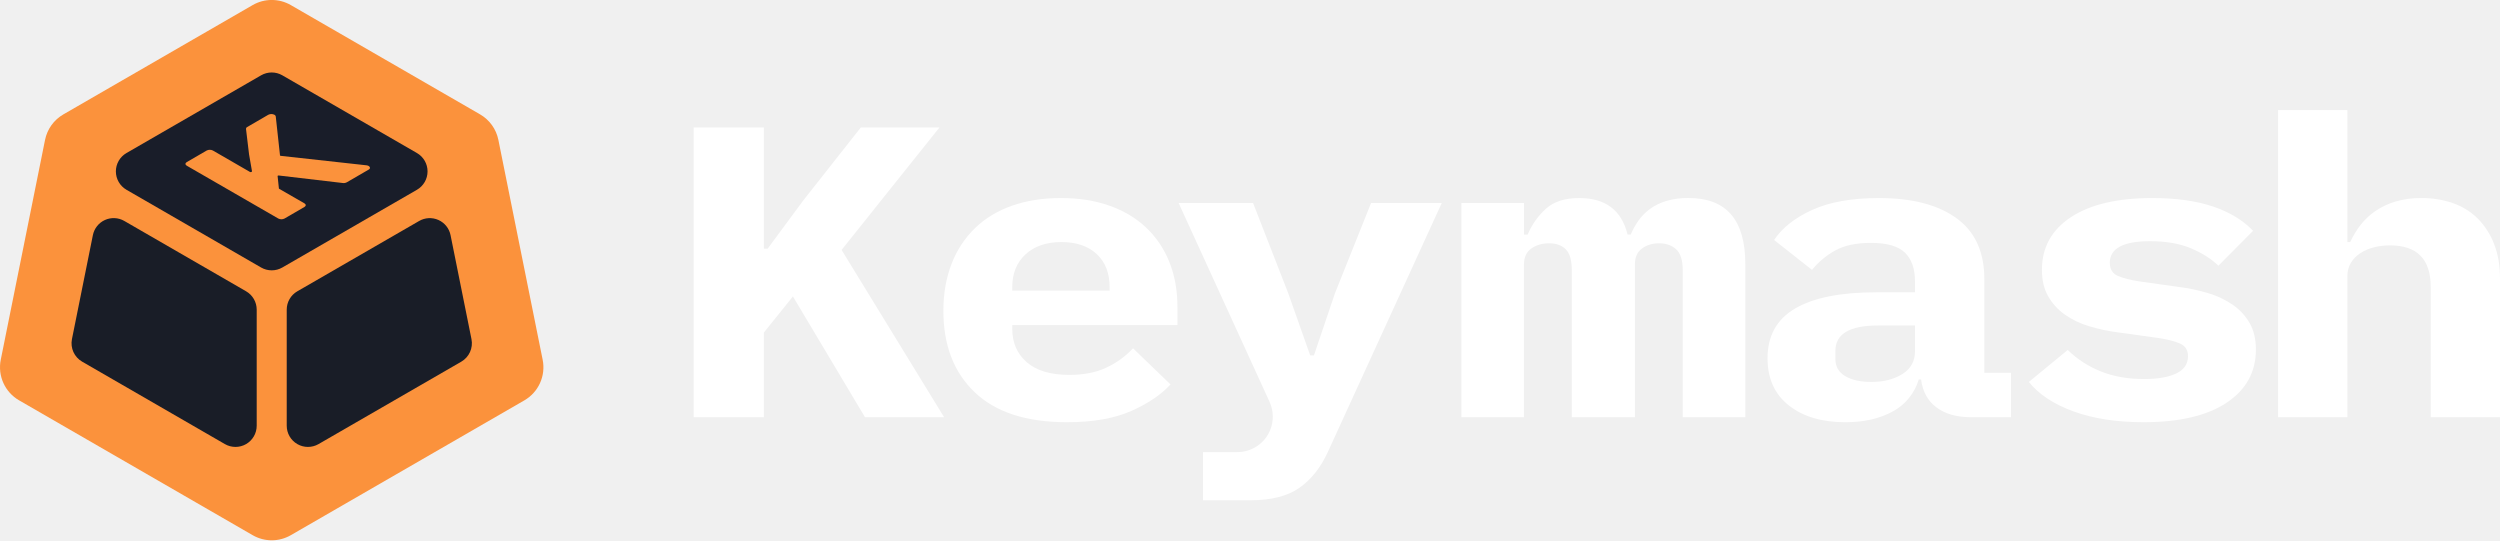
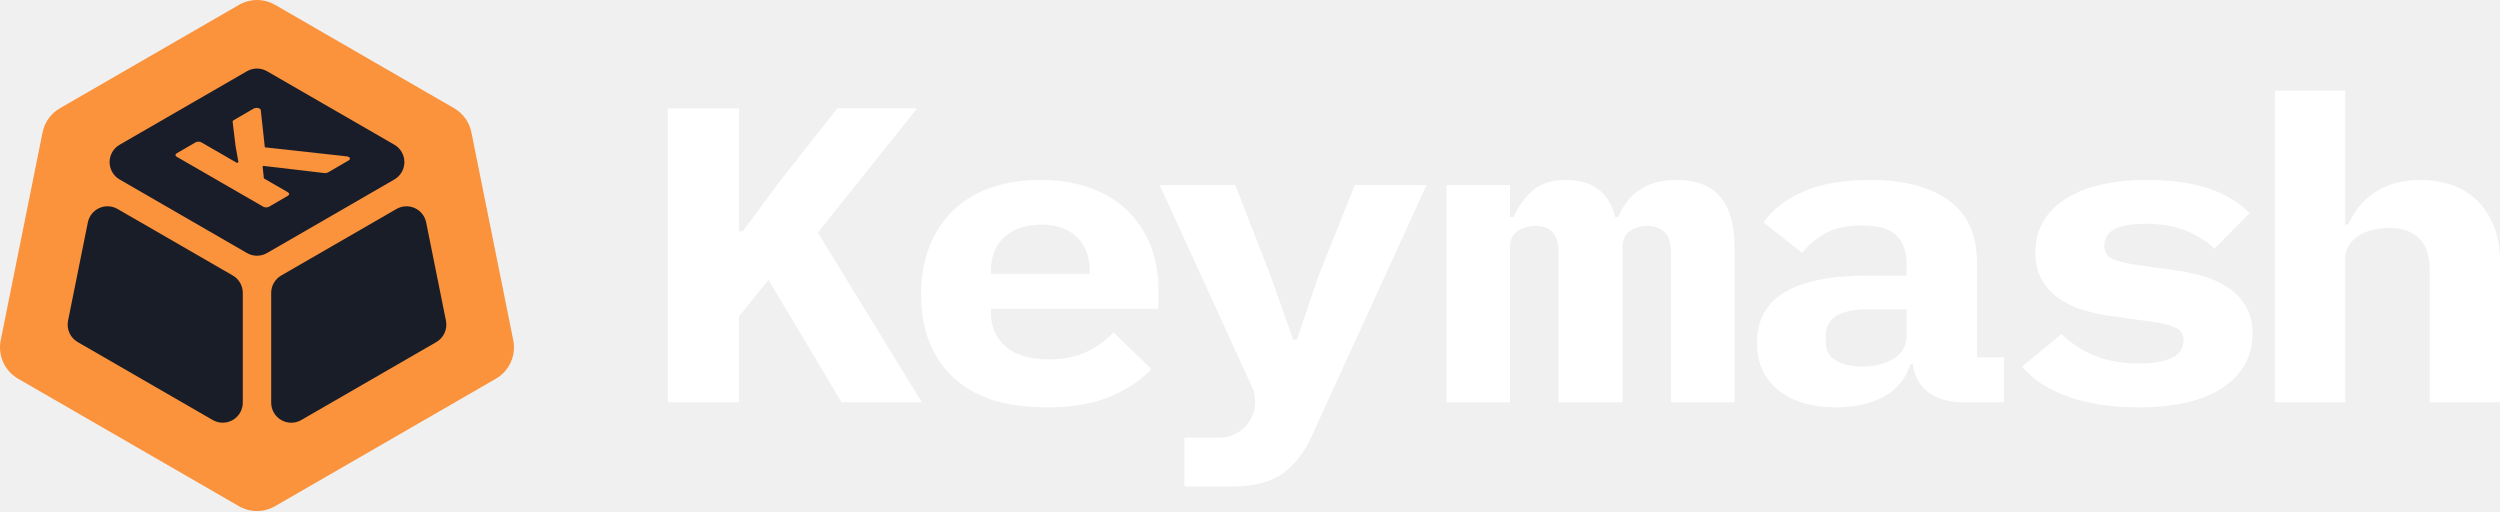
- <svg xmlns="http://www.w3.org/2000/svg" viewBox="0 0 2946.4 636.77">
+ <svg xmlns="http://www.w3.org/2000/svg" viewBox="0 0 2904.76 593.75">
  <defs>
    <style>.cls-1{fill:#fb923c;}.cls-2{fill:#191d29;}.cls-3{fill:#191d27;}.cls-4{fill:#fff;}</style>
  </defs>
  <g id="Layer_2" data-name="Layer 2">
    <g id="Ebene_4" data-name="Ebene 4">
-       <path class="cls-1" d="M342.75,6l223,128.76a45,45,0,0,1,21.61,30.08L639.56,424A45,45,0,0,1,618,471.85L342.76,630.74a45,45,0,0,1-45,0L22.5,471.83A45,45,0,0,1,.89,424L53.08,164.89a45,45,0,0,1,21.61-30.08L297.75,6A45,45,0,0,1,342.75,6Z" />
-       <path class="cls-2" d="M491.4,223.66,332.73,315.27a25,25,0,0,1-25,0L149.06,223.66a25,25,0,0,1,0-43.3l158.67-91.6a25,25,0,0,1,25,0l158.67,91.6A25,25,0,0,1,491.4,223.66Z" />
-       <path class="cls-1" d="M434.54,195.62a7,7,0,0,0-2.7-.81l-101-11.13a1.23,1.23,0,0,1-.54-.17.56.56,0,0,1-.31-.39l-5-45.92a2.65,2.65,0,0,0-1.49-1.92,8,8,0,0,0-7.34,0l-24.72,14.37a2.48,2.48,0,0,0-1.5,2.31L293.53,182,297,201.87a.49.49,0,0,1-.29.49l-.58.33a1.58,1.58,0,0,1-1.45,0L250.91,177.4a8.08,8.08,0,0,0-7.31,0l-23.5,13.65c-2,1.17-2,3.07,0,4.24L328,257.56a8.05,8.05,0,0,0,7.31,0l23.5-13.65c2-1.17,2-3.07,0-4.24L329,222.51a.52.52,0,0,1-.3-.39l-1.53-14.68c0-.39.57-.7,1.23-.62L404,215.7a7.8,7.8,0,0,0,4.68-.82l25.84-15c2.15-1.25,1.88-3.15,0-4.25" />
-       <path class="cls-3" d="M302.54,364.93V501.71A25,25,0,0,1,265,523.36L96.8,426.22a25,25,0,0,1-12-26.58l24.67-122.53a25,25,0,0,1,37-16.72L290,343.28A25,25,0,0,1,302.54,364.93Z" />
-       <path class="cls-3" d="M337.92,365V501.73a25,25,0,0,0,37.5,21.65l168.24-97.13a25,25,0,0,0,12-26.59L531,277.13a25,25,0,0,0-37-16.71L350.42,343.31A25,25,0,0,0,337.92,365Z" />
-       <path class="cls-4" d="M934.49,349.36l-34.21,42.56v99.81H817.52V150.24h82.76V293.1h4.41l41.94-56.76,67.86-86.1h92.7L991.87,294.56,1112.7,491.73h-93.24Z" />
-       <path class="cls-4" d="M1257.54,497.6q-71.73,0-108.7-35.22t-37-95.9q0-30.81,9.65-55.53a116.91,116.91,0,0,1,27.59-42.07q17.93-17.37,43.59-26.42t57.66-9.05q32,0,57.38,9.05t43,25.68a113.5,113.5,0,0,1,27.32,40.37q9.64,23.73,9.65,53.08v21.53H1193v4.4q0,24.48,17.11,39.39t50.21,14.92q25.37,0,43.59-8.56a101.92,101.92,0,0,0,31.45-22.75l44.14,42.56q-16.56,18.1-46.35,31.31T1257.54,497.6Zm-6.62-212.33q-26.49,0-42.21,14.43T1193,338.6v3.91h114.77V338.6q0-25-15.18-39.14T1250.92,285.27Z" />
-       <path class="cls-4" d="M1615.87,239.28h83.32L1565.11,532.34q-12.7,27.88-33.66,42.56t-57.38,14.68h-56.28V532.83h40.54a41.74,41.74,0,0,0,38.56-25.76h0a41.76,41.76,0,0,0-.59-33.36L1389.1,239.28h87.73l41.38,106.17,25.93,73.38h4.42l24.83-73.38Z" />
-       <path class="cls-4" d="M1722.38,491.73V239.28h73.74v37.18h4.34a85.62,85.62,0,0,1,21.38-30.33q13.94-12.72,39.34-12.72,46.48,0,57,43h3.72a87.23,87.23,0,0,1,9.29-16.63,59.69,59.69,0,0,1,13.64-13.7,64.37,64.37,0,0,1,19.2-9.3,89.12,89.12,0,0,1,26-3.42q66.92,0,66.92,77.79V491.73h-73.74V318.54q0-17.61-7.74-24.71t-20.14-7.09q-11.77,0-20.14,6.11t-8.36,18.84v180h-74.36V318.54q0-17.61-7.13-24.71t-19.52-7.09q-12.39,0-21.06,6.11t-8.68,18.84v180Z" />
-       <path class="cls-4" d="M2323.15,491.73q-25.38,0-40.83-11.5t-18.21-33h-2.76a62.93,62.93,0,0,1-30.62,37.67q-22.91,12.72-56,12.72-41.39,0-66.49-19.81t-25.1-55.53q0-39.63,32.55-58.71t95.45-19.08h45.8V331.75q0-22.5-11.86-34t-40-11.49q-25.93,0-41.93,8.8a93.56,93.56,0,0,0-27.59,23l-44.69-35.23q14.34-21.52,45-35.47t78.62-13.94q58.49,0,91.32,23.73t32.83,71.67V439.38h31.45v52.35Zm-117.52-41.59q21.51,0,36.41-9.29t14.9-26.91V383.61h-43.59q-50.2,0-50.21,29.84v9.79q0,13.2,11.59,20.06T2205.63,450.14Z" />
-       <path class="cls-4" d="M2526.3,497.6q-47.46,0-82.49-12.72t-52.69-34.74l45.8-37.67a118.86,118.86,0,0,0,38.9,25.2q22.33,9.06,51,9.05,24.29,0,38.07-6.6t13.8-20.31q0-10.76-9.38-14.92t-25.93-6.61l-45.8-6.36a208.17,208.17,0,0,1-35.86-7.58,97.5,97.5,0,0,1-28.69-13.94,66.87,66.87,0,0,1-19.32-21.53q-7.17-12.72-7.17-30.82,0-39.63,34.21-62.14t96-22.5q41.92,0,71.45,10t47.17,28.62l-40.83,41.1q-12.69-12.23-32.55-20.55t-48-8.32q-47.46,0-47.45,25.44,0,11.26,9.38,15.41t25.93,6.61l45.24,6.36a210.6,210.6,0,0,1,35.87,7.58,101.67,101.67,0,0,1,29,13.94,65.9,65.9,0,0,1,19.59,21.53q7.17,12.73,7.17,30.82,0,39.63-34.48,62.63T2526.3,497.6Z" />
-       <path class="cls-4" d="M2684.87,129.69h81.66V285.27h3.31A104,104,0,0,1,2782,265.21a77.72,77.72,0,0,1,17.38-16.39,85.09,85.09,0,0,1,23.72-11.25,104.13,104.13,0,0,1,30.62-4.16,110.89,110.89,0,0,1,37.52,6.11,77.49,77.49,0,0,1,29.25,18.35,86.79,86.79,0,0,1,19,29.84q6.9,17.63,6.9,40.61V491.73h-81.66V338.11q0-48.92-48-48.93a78.78,78.78,0,0,0-18.49,2.2,52.35,52.35,0,0,0-16.27,6.85,35.65,35.65,0,0,0-11.31,11.5,30.63,30.63,0,0,0-4.14,16.15V491.73h-81.66Z" />
+       <path class="cls-1" d="M319.59,5.62,527.53,125.68a41.94,41.94,0,0,1,20.16,28l48.66,241.62A42,42,0,0,1,576.2,440L319.6,588.13a42,42,0,0,1-42,0L21,440A42,42,0,0,1,.83,395.33L49.49,153.75a41.94,41.94,0,0,1,20.16-28l208-120.08A42,42,0,0,1,319.59,5.62Z" />
+       <path class="cls-2" d="M458.19,208.55,310.25,294a23.35,23.35,0,0,1-23.32,0L139,208.55a23.31,23.31,0,0,1,0-40.38L286.93,82.76a23.33,23.33,0,0,1,23.31,0l148,85.41A23.32,23.32,0,0,1,458.19,208.55Z" />
+       <path class="cls-1" d="M405.17,182.4a6.41,6.41,0,0,0-2.51-.76l-94.22-10.37a1.18,1.18,0,0,1-.5-.16.51.51,0,0,1-.29-.36L303,127.93a2.46,2.46,0,0,0-1.38-1.79,7.51,7.51,0,0,0-6.85,0L271.7,139.52a2.31,2.31,0,0,0-1.39,2.17l3.39,28.05L277,188.23a.45.45,0,0,1-.27.45l-.54.31a1.51,1.51,0,0,1-1.36,0L234,165.42a7.52,7.52,0,0,0-6.82,0l-21.91,12.73c-1.88,1.09-1.87,2.86,0,3.95l100.56,58.06a7.5,7.5,0,0,0,6.81,0l21.92-12.73c1.87-1.09,1.87-2.86,0-4l-27.71-16a.5.5,0,0,1-.28-.36l-1.43-13.69c0-.37.53-.66,1.15-.58l70.49,8.28a7.31,7.31,0,0,0,4.36-.77l24.1-14c2-1.16,1.75-2.93,0-4" />
+       <path class="cls-3" d="M282.1,340.27V467.81a23.31,23.31,0,0,1-35,20.18L90.26,397.42a23.31,23.31,0,0,1-11.19-24.79l23-114.25a23.31,23.31,0,0,1,34.5-15.58l133.87,77.28A23.32,23.32,0,0,1,282.1,340.27Z" />
+       <path class="cls-3" d="M315.09,340.3V467.83a23.31,23.31,0,0,0,35,20.19l156.87-90.57a23.3,23.3,0,0,0,11.2-24.79l-23-114.25a23.31,23.31,0,0,0-34.51-15.59L326.74,320.11A23.32,23.32,0,0,0,315.09,340.3Z" />
+       <path class="cls-4" d="M892.85,325.06l-34.21,42.56v99.81H775.88V125.94h82.76V268.8h4.41L905,212l67.86-86.1h92.7L950.23,270.26l120.84,197.17H977.82Z" />
+       <path class="cls-4" d="M1215.9,473.3q-71.73,0-108.69-35.22t-37-95.9q0-30.81,9.65-55.53a117,117,0,0,1,27.59-42.07q17.93-17.37,43.59-26.42t57.66-9q32,0,57.38,9t43,25.68a113.47,113.47,0,0,1,27.31,40.37q9.64,23.73,9.66,53.08v21.53H1151.35v4.4q0,24.48,17.1,39.39t50.21,14.92q25.36,0,43.59-8.56a101.81,101.81,0,0,0,31.45-22.75l44.14,42.56q-16.56,18.11-46.35,31.31T1215.9,473.3ZM1209.28,261q-26.49,0-42.21,14.43t-15.72,38.9v3.91h114.76V314.3q0-25-15.17-39.14T1209.28,261Z" />
+       <path class="cls-4" d="M1574.23,215h83.32L1523.47,508q-12.69,27.88-33.65,42.56t-57.39,14.68h-56.27V508.53h40.53a41.77,41.77,0,0,0,38.57-25.76h0a41.76,41.76,0,0,0-.6-33.36L1347.46,215h87.73l41.38,106.17,25.94,73.38h4.41l24.83-73.38Z" />
+       <path class="cls-4" d="M1680.75,467.43V215h73.74v37.18h4.33a85.74,85.74,0,0,1,21.38-30.33q13.93-12.72,39.35-12.72,46.47,0,57,43h3.72a86.73,86.73,0,0,1,9.3-16.63,59.65,59.65,0,0,1,13.63-13.7,64.31,64.31,0,0,1,19.21-9.3,89,89,0,0,1,26-3.42q66.93,0,66.92,77.79V467.43h-73.73V294.24q0-17.61-7.75-24.71t-20.14-7.09q-11.77,0-20.14,6.11t-8.36,18.84v180h-74.36V294.24q0-17.61-7.12-24.71t-19.52-7.09q-12.4,0-21.07,6.11t-8.67,18.84v180Z" />
+       <path class="cls-4" d="M2281.51,467.43q-25.38,0-40.83-11.5t-18.21-33h-2.75a63,63,0,0,1-30.63,37.67q-22.9,12.72-56,12.72-41.39,0-66.49-19.81T2041.5,398q0-39.63,32.55-58.71t95.45-19.08h45.8V307.45q0-22.5-11.86-34t-40-11.49q-26,0-41.94,8.8a93.39,93.39,0,0,0-27.58,23l-44.7-35.23q14.34-21.52,45-35.47t78.63-13.94q58.47,0,91.31,23.73T2297,304.51V415.08h31.45v52.35ZM2164,425.84q21.51,0,36.41-9.29t14.9-26.91V359.31h-43.59q-50.21,0-50.21,29.84v9.79q0,13.2,11.59,20.06T2164,425.84Z" />
+       <path class="cls-4" d="M2484.66,473.3q-47.46,0-82.48-12.72t-52.69-34.74l45.79-37.67a119,119,0,0,0,38.9,25.2q22.35,9.06,51,9.05,24.27,0,38.07-6.6t13.79-20.31q0-10.75-9.38-14.92T2501.77,374l-45.8-6.36a208.17,208.17,0,0,1-35.86-7.58,97.5,97.5,0,0,1-28.69-13.94,66.73,66.73,0,0,1-19.31-21.53q-7.18-12.72-7.18-30.82,0-39.63,34.21-62.14t96-22.5q41.92,0,71.45,10t47.17,28.62L2573,288.86q-12.7-12.23-32.56-20.55t-48-8.32q-47.46,0-47.45,25.44,0,11.26,9.38,15.41t25.93,6.61l45.24,6.36a210.39,210.39,0,0,1,35.87,7.58,101.86,101.86,0,0,1,29,13.94,66,66,0,0,1,19.58,21.53q7.17,12.74,7.18,30.82,0,39.63-34.49,62.63T2484.66,473.3Z" />
+       <path class="cls-4" d="M2643.23,105.39h81.66V261h3.31a104,104,0,0,1,12.14-20.06,77.93,77.93,0,0,1,17.38-16.39,85.22,85.22,0,0,1,23.72-11.25,104.15,104.15,0,0,1,30.63-4.16,111,111,0,0,1,37.52,6.11,77.53,77.53,0,0,1,29.24,18.35,86.81,86.81,0,0,1,19,29.84q6.89,17.63,6.89,40.61V467.43H2823.1V313.81q0-48.92-48-48.93a78.69,78.69,0,0,0-18.48,2.2,52.51,52.51,0,0,0-16.28,6.85,35.65,35.65,0,0,0-11.31,11.5,30.63,30.63,0,0,0-4.14,16.15V467.43h-81.66Z" />
    </g>
  </g>
</svg>
